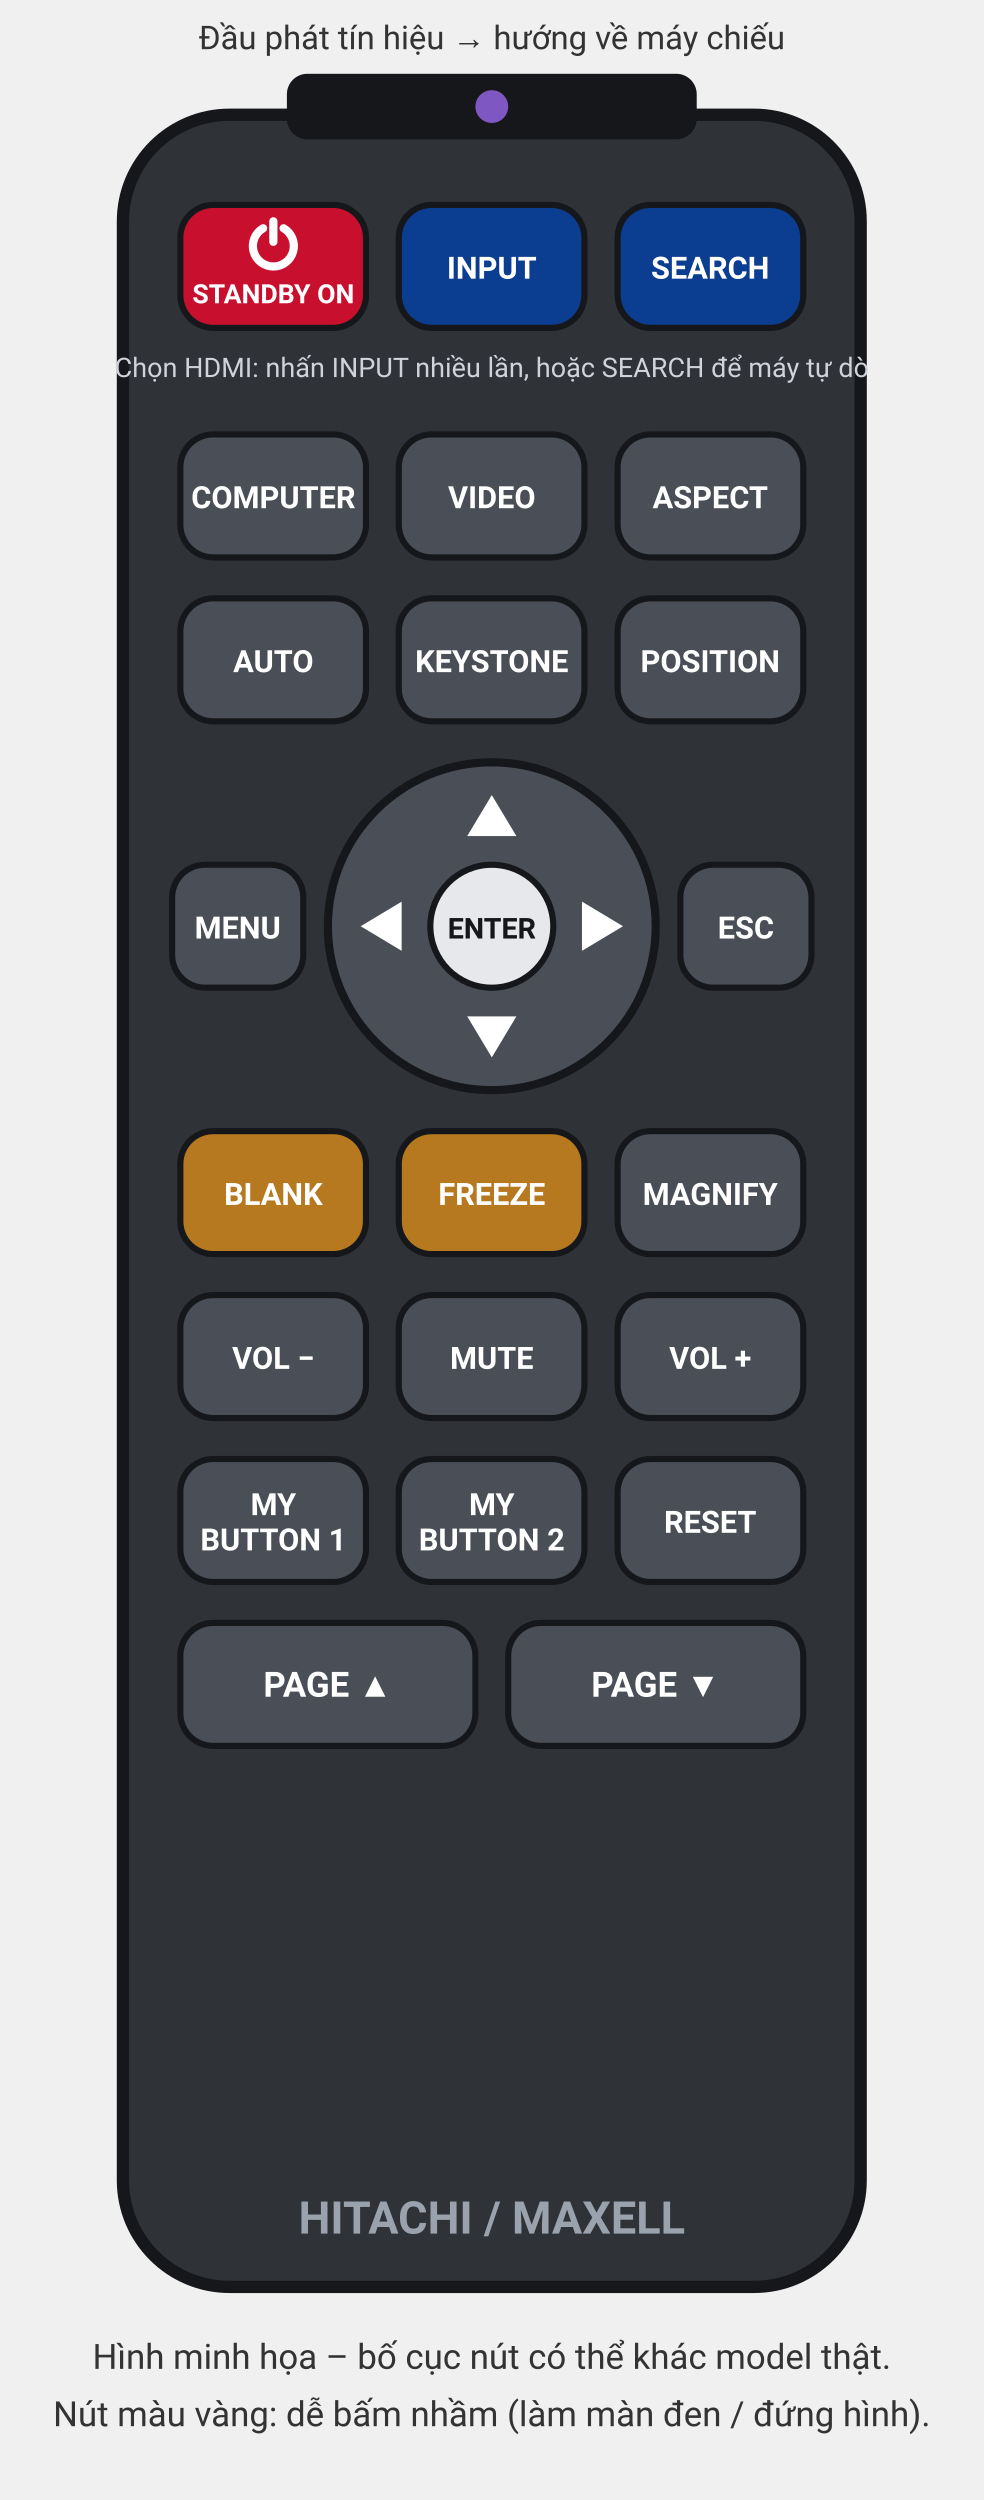
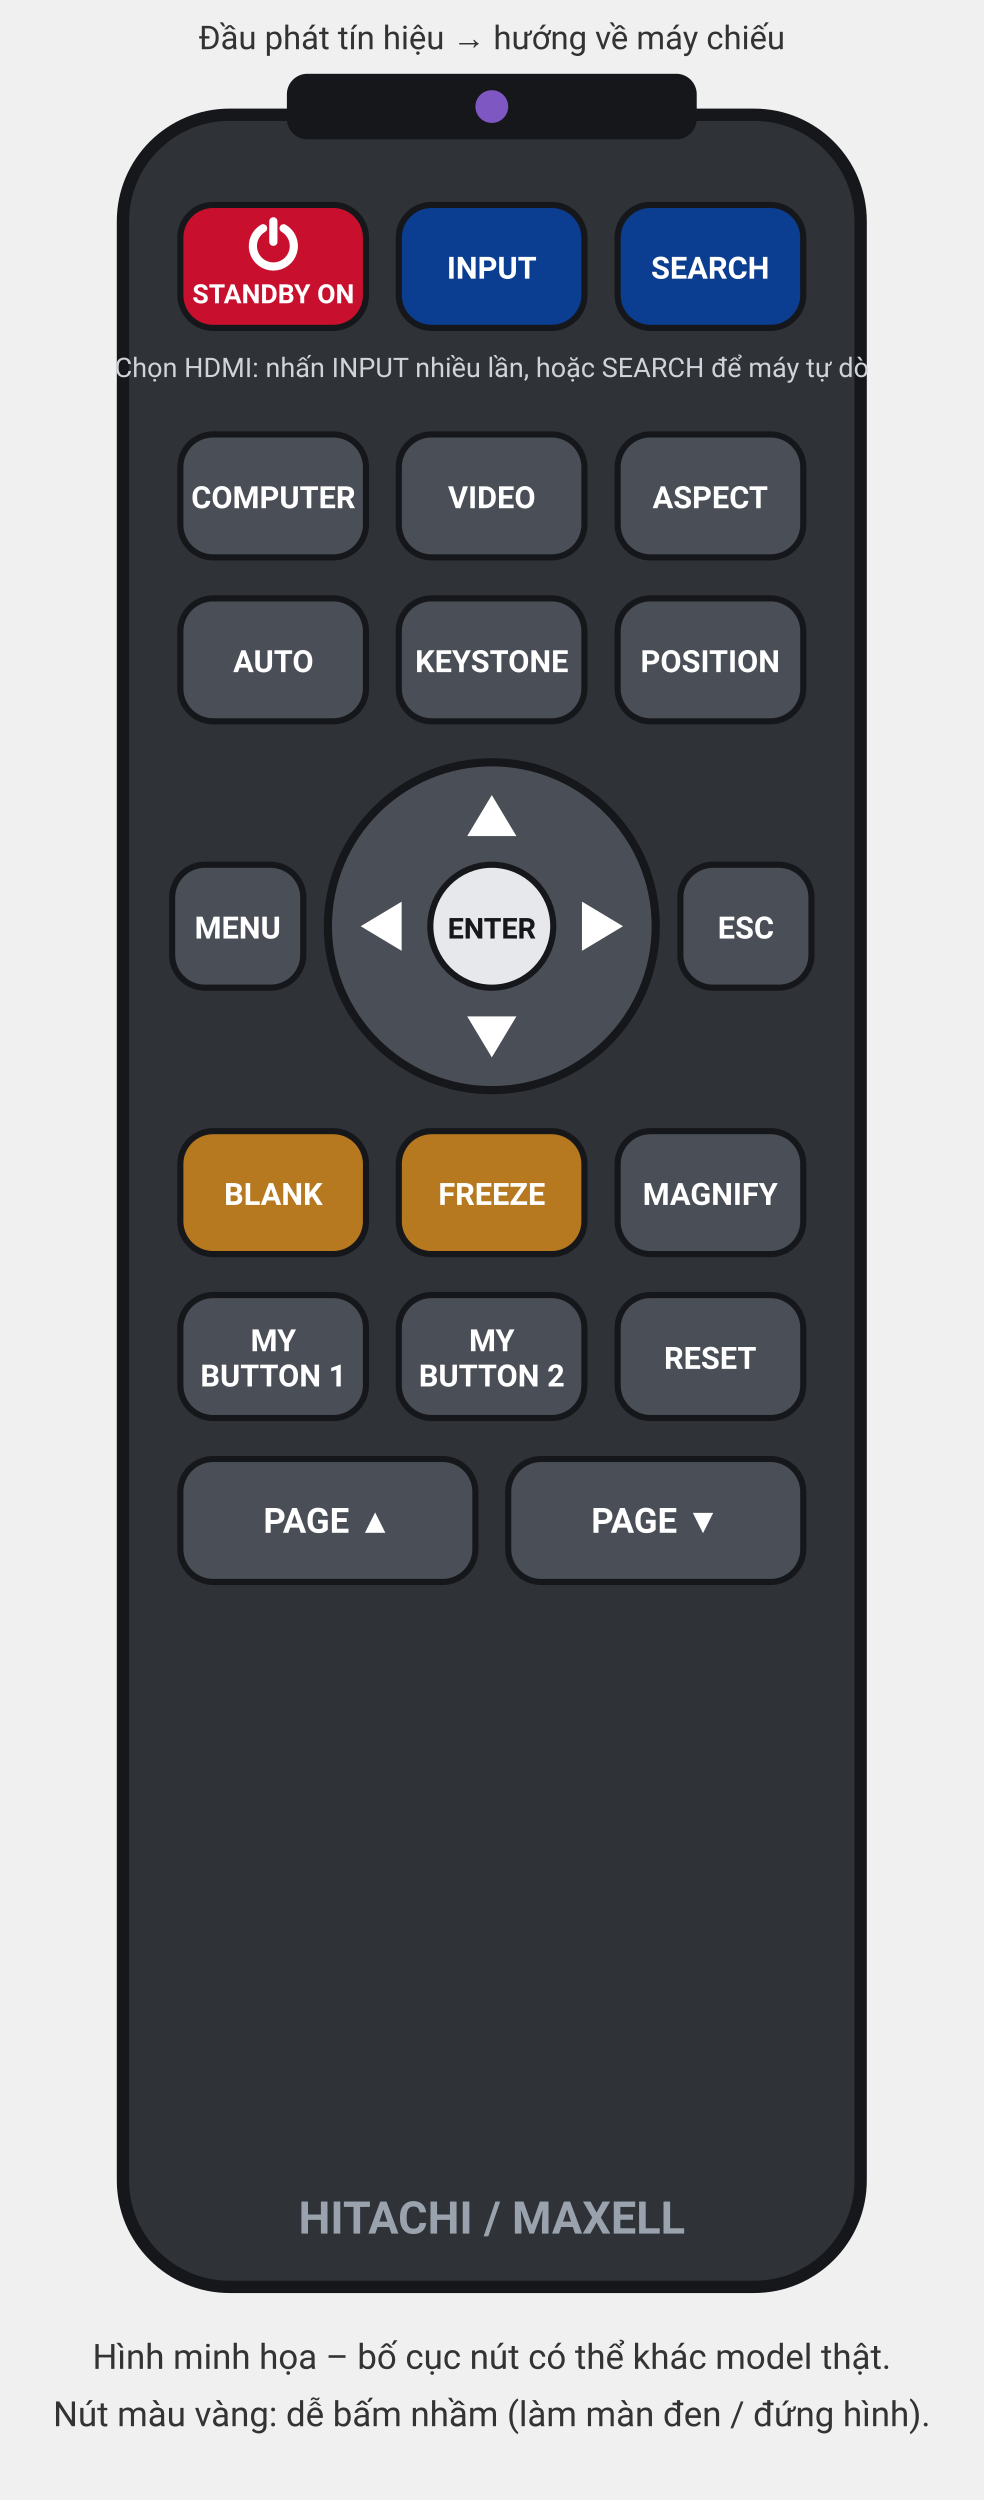
<svg xmlns="http://www.w3.org/2000/svg" viewBox="0 0 240 610" width="240" height="610" role="img" aria-labelledby="title desc">
  <rect x="30" y="28" width="180" height="530" rx="26" fill="#2f3237" stroke="#15171a" stroke-width="3" />
  <rect x="70" y="18" width="100" height="16" rx="5" fill="#15171a" />
  <circle cx="120" cy="26" r="4" fill="#7e57c2" />
  <text x="120.0" y="12.0" font-family="system-ui, -apple-system, 'Segoe UI', Roboto, Arial, sans-serif" font-size="8" font-weight="400" fill="#333" text-anchor="middle">Đầu phát tín hiệu → hướng về máy chiếu</text>
  <rect x="44.0" y="50.0" width="45.3" height="30" rx="8" fill="#c8102e" stroke="#15171a" stroke-width="1.5" />
  <path d="M69.2 55.7 A5 5 0 1 1 64.2 55.7" fill="none" stroke="#ffffff" stroke-width="2" stroke-linecap="round" />
  <line x1="66.7" y1="54.0" x2="66.7" y2="59.0" stroke="#ffffff" stroke-width="2" stroke-linecap="round" />
  <text x="66.7" y="74.0" font-family="system-ui, -apple-system, 'Segoe UI', Roboto, Arial, sans-serif" font-size="6.5" font-weight="700" fill="#ffffff" text-anchor="middle">STANDBY ON</text>
  <rect x="97.3" y="50.0" width="45.3" height="30" rx="8" fill="#0b3d91" stroke="#15171a" stroke-width="1.5" />
  <text x="120.0" y="68.0" font-family="system-ui, -apple-system, 'Segoe UI', Roboto, Arial, sans-serif" font-size="7.5" font-weight="700" fill="#ffffff" text-anchor="middle">INPUT</text>
  <rect x="150.7" y="50.0" width="45.3" height="30" rx="8" fill="#0b3d91" stroke="#15171a" stroke-width="1.5" />
  <text x="173.3" y="68.0" font-family="system-ui, -apple-system, 'Segoe UI', Roboto, Arial, sans-serif" font-size="7.5" font-weight="700" fill="#ffffff" text-anchor="middle">SEARCH</text>
  <text x="120.0" y="92.0" font-family="system-ui, -apple-system, 'Segoe UI', Roboto, Arial, sans-serif" font-size="6.6" font-weight="400" fill="#d0d4da" text-anchor="middle">Chọn HDMI: nhấn INPUT nhiều lần, hoặc SEARCH để máy tự dò</text>
  <rect x="44.0" y="106.0" width="45.3" height="30" rx="8" fill="#4a4f57" stroke="#15171a" stroke-width="1.5" />
  <text x="66.7" y="124.0" font-family="system-ui, -apple-system, 'Segoe UI', Roboto, Arial, sans-serif" font-size="7.5" font-weight="700" fill="#ffffff" text-anchor="middle">COMPUTER</text>
  <rect x="97.3" y="106.0" width="45.3" height="30" rx="8" fill="#4a4f57" stroke="#15171a" stroke-width="1.5" />
  <text x="120.0" y="124.0" font-family="system-ui, -apple-system, 'Segoe UI', Roboto, Arial, sans-serif" font-size="7.5" font-weight="700" fill="#ffffff" text-anchor="middle">VIDEO</text>
  <rect x="150.7" y="106.0" width="45.3" height="30" rx="8" fill="#4a4f57" stroke="#15171a" stroke-width="1.5" />
  <text x="173.3" y="124.0" font-family="system-ui, -apple-system, 'Segoe UI', Roboto, Arial, sans-serif" font-size="7.5" font-weight="700" fill="#ffffff" text-anchor="middle">ASPECT</text>
  <rect x="44.0" y="146.0" width="45.3" height="30" rx="8" fill="#4a4f57" stroke="#15171a" stroke-width="1.5" />
  <text x="66.7" y="164.0" font-family="system-ui, -apple-system, 'Segoe UI', Roboto, Arial, sans-serif" font-size="7.5" font-weight="700" fill="#ffffff" text-anchor="middle">AUTO</text>
  <rect x="97.3" y="146.0" width="45.3" height="30" rx="8" fill="#4a4f57" stroke="#15171a" stroke-width="1.5" />
  <text x="120.0" y="164.0" font-family="system-ui, -apple-system, 'Segoe UI', Roboto, Arial, sans-serif" font-size="7.5" font-weight="700" fill="#ffffff" text-anchor="middle">KEYSTONE</text>
  <rect x="150.7" y="146.0" width="45.3" height="30" rx="8" fill="#4a4f57" stroke="#15171a" stroke-width="1.5" />
  <text x="173.3" y="164.0" font-family="system-ui, -apple-system, 'Segoe UI', Roboto, Arial, sans-serif" font-size="7.5" font-weight="700" fill="#ffffff" text-anchor="middle">POSITION</text>
  <circle cx="120" cy="226" r="40" fill="#4a4f57" stroke="#15171a" stroke-width="2" />
  <polygon points="120,194 114,204 126,204" fill="#fff" />
  <polygon points="120,258 114,248 126,248" fill="#fff" />
  <polygon points="88,226 98,220 98,232" fill="#fff" />
  <polygon points="152,226 142,220 142,232" fill="#fff" />
  <circle cx="120" cy="226" r="15" fill="#e6e8eb" stroke="#15171a" stroke-width="1.5" />
  <text x="120.0" y="229.0" font-family="system-ui, -apple-system, 'Segoe UI', Roboto, Arial, sans-serif" font-size="7" font-weight="700" fill="#15171a" text-anchor="middle">ENTER</text>
  <rect x="42.0" y="211.0" width="32.0" height="30" rx="8" fill="#4a4f57" stroke="#15171a" stroke-width="1.5" />
  <text x="58.0" y="229.0" font-family="system-ui, -apple-system, 'Segoe UI', Roboto, Arial, sans-serif" font-size="7.5" font-weight="700" fill="#ffffff" text-anchor="middle">MENU</text>
  <rect x="166.0" y="211.0" width="32.0" height="30" rx="8" fill="#4a4f57" stroke="#15171a" stroke-width="1.5" />
  <text x="182.0" y="229.0" font-family="system-ui, -apple-system, 'Segoe UI', Roboto, Arial, sans-serif" font-size="7.5" font-weight="700" fill="#ffffff" text-anchor="middle">ESC</text>
  <rect x="44.0" y="276.0" width="45.3" height="30" rx="8" fill="#b7791f" stroke="#15171a" stroke-width="1.5" />
  <text x="66.7" y="294.0" font-family="system-ui, -apple-system, 'Segoe UI', Roboto, Arial, sans-serif" font-size="7.5" font-weight="700" fill="#ffffff" text-anchor="middle">BLANK</text>
  <rect x="97.3" y="276.0" width="45.3" height="30" rx="8" fill="#b7791f" stroke="#15171a" stroke-width="1.5" />
  <text x="120.0" y="294.0" font-family="system-ui, -apple-system, 'Segoe UI', Roboto, Arial, sans-serif" font-size="7.5" font-weight="700" fill="#ffffff" text-anchor="middle">FREEZE</text>
  <rect x="150.7" y="276.0" width="45.3" height="30" rx="8" fill="#4a4f57" stroke="#15171a" stroke-width="1.5" />
  <text x="173.3" y="294.0" font-family="system-ui, -apple-system, 'Segoe UI', Roboto, Arial, sans-serif" font-size="7.5" font-weight="700" fill="#ffffff" text-anchor="middle">MAGNIFY</text>
  <rect x="44.0" y="316.0" width="45.3" height="30" rx="8" fill="#4a4f57" stroke="#15171a" stroke-width="1.5" />
-   <text x="66.7" y="334.0" font-family="system-ui, -apple-system, 'Segoe UI', Roboto, Arial, sans-serif" font-size="7.5" font-weight="700" fill="#ffffff" text-anchor="middle">VOL −</text>
+   <text x="66.7" y="329.7" font-family="system-ui, -apple-system, 'Segoe UI', Roboto, Arial, sans-serif" font-size="7.5" font-weight="700" fill="#ffffff" text-anchor="middle">MY</text>
+   <text x="66.7" y="338.3" font-family="system-ui, -apple-system, 'Segoe UI', Roboto, Arial, sans-serif" font-size="7.5" font-weight="700" fill="#ffffff" text-anchor="middle">BUTTON 1</text>
  <rect x="97.3" y="316.0" width="45.3" height="30" rx="8" fill="#4a4f57" stroke="#15171a" stroke-width="1.5" />
-   <text x="120.0" y="334.0" font-family="system-ui, -apple-system, 'Segoe UI', Roboto, Arial, sans-serif" font-size="7.5" font-weight="700" fill="#ffffff" text-anchor="middle">MUTE</text>
+   <text x="120.0" y="329.7" font-family="system-ui, -apple-system, 'Segoe UI', Roboto, Arial, sans-serif" font-size="7.5" font-weight="700" fill="#ffffff" text-anchor="middle">MY</text>
+   <text x="120.0" y="338.3" font-family="system-ui, -apple-system, 'Segoe UI', Roboto, Arial, sans-serif" font-size="7.5" font-weight="700" fill="#ffffff" text-anchor="middle">BUTTON 2</text>
  <rect x="150.7" y="316.0" width="45.3" height="30" rx="8" fill="#4a4f57" stroke="#15171a" stroke-width="1.5" />
-   <text x="173.3" y="334.0" font-family="system-ui, -apple-system, 'Segoe UI', Roboto, Arial, sans-serif" font-size="7.5" font-weight="700" fill="#ffffff" text-anchor="middle">VOL +</text>
-   <rect x="44.0" y="356.0" width="45.3" height="30" rx="8" fill="#4a4f57" stroke="#15171a" stroke-width="1.5" />
-   <text x="66.7" y="369.7" font-family="system-ui, -apple-system, 'Segoe UI', Roboto, Arial, sans-serif" font-size="7.5" font-weight="700" fill="#ffffff" text-anchor="middle">MY</text>
-   <text x="66.7" y="378.3" font-family="system-ui, -apple-system, 'Segoe UI', Roboto, Arial, sans-serif" font-size="7.5" font-weight="700" fill="#ffffff" text-anchor="middle">BUTTON 1</text>
-   <rect x="97.3" y="356.0" width="45.3" height="30" rx="8" fill="#4a4f57" stroke="#15171a" stroke-width="1.5" />
-   <text x="120.0" y="369.7" font-family="system-ui, -apple-system, 'Segoe UI', Roboto, Arial, sans-serif" font-size="7.5" font-weight="700" fill="#ffffff" text-anchor="middle">MY</text>
-   <text x="120.0" y="378.3" font-family="system-ui, -apple-system, 'Segoe UI', Roboto, Arial, sans-serif" font-size="7.5" font-weight="700" fill="#ffffff" text-anchor="middle">BUTTON 2</text>
-   <rect x="150.7" y="356.0" width="45.3" height="30" rx="8" fill="#4a4f57" stroke="#15171a" stroke-width="1.5" />
-   <text x="173.3" y="374.0" font-family="system-ui, -apple-system, 'Segoe UI', Roboto, Arial, sans-serif" font-size="7.5" font-weight="700" fill="#ffffff" text-anchor="middle">RESET</text>
-   <rect x="44.0" y="396.0" width="72.0" height="30" rx="8" fill="#4a4f57" stroke="#15171a" stroke-width="1.5" />
-   <text x="80.0" y="414.0" font-family="system-ui, -apple-system, 'Segoe UI', Roboto, Arial, sans-serif" font-size="8.5" font-weight="700" fill="#ffffff" text-anchor="middle">PAGE ▲</text>
-   <rect x="124.0" y="396.0" width="72.0" height="30" rx="8" fill="#4a4f57" stroke="#15171a" stroke-width="1.5" />
-   <text x="160.0" y="414.0" font-family="system-ui, -apple-system, 'Segoe UI', Roboto, Arial, sans-serif" font-size="8.5" font-weight="700" fill="#ffffff" text-anchor="middle">PAGE ▼</text>
+   <text x="173.3" y="334.0" font-family="system-ui, -apple-system, 'Segoe UI', Roboto, Arial, sans-serif" font-size="7.5" font-weight="700" fill="#ffffff" text-anchor="middle">RESET</text>
+   <rect x="44.0" y="356.0" width="72.0" height="30" rx="8" fill="#4a4f57" stroke="#15171a" stroke-width="1.5" />
+   <text x="80.0" y="374.0" font-family="system-ui, -apple-system, 'Segoe UI', Roboto, Arial, sans-serif" font-size="8.5" font-weight="700" fill="#ffffff" text-anchor="middle">PAGE ▲</text>
+   <rect x="124.0" y="356.0" width="72.0" height="30" rx="8" fill="#4a4f57" stroke="#15171a" stroke-width="1.5" />
+   <text x="160.0" y="374.0" font-family="system-ui, -apple-system, 'Segoe UI', Roboto, Arial, sans-serif" font-size="8.5" font-weight="700" fill="#ffffff" text-anchor="middle">PAGE ▼</text>
  <text x="120.0" y="545.0" font-family="system-ui, -apple-system, 'Segoe UI', Roboto, Arial, sans-serif" font-size="11" font-weight="700" fill="#9aa3ad" text-anchor="middle">HITACHI / MAXELL</text>
  <text x="120.0" y="578.0" font-family="system-ui, -apple-system, 'Segoe UI', Roboto, Arial, sans-serif" font-size="8.5" font-weight="400" fill="#333" text-anchor="middle">Hình minh họa – bố cục nút có thể khác model thật.</text>
  <text x="120.0" y="592.0" font-family="system-ui, -apple-system, 'Segoe UI', Roboto, Arial, sans-serif" font-size="8.5" font-weight="400" fill="#333" text-anchor="middle">Nút màu vàng: dễ bấm nhầm (làm màn đen / đứng hình).</text>
</svg>
